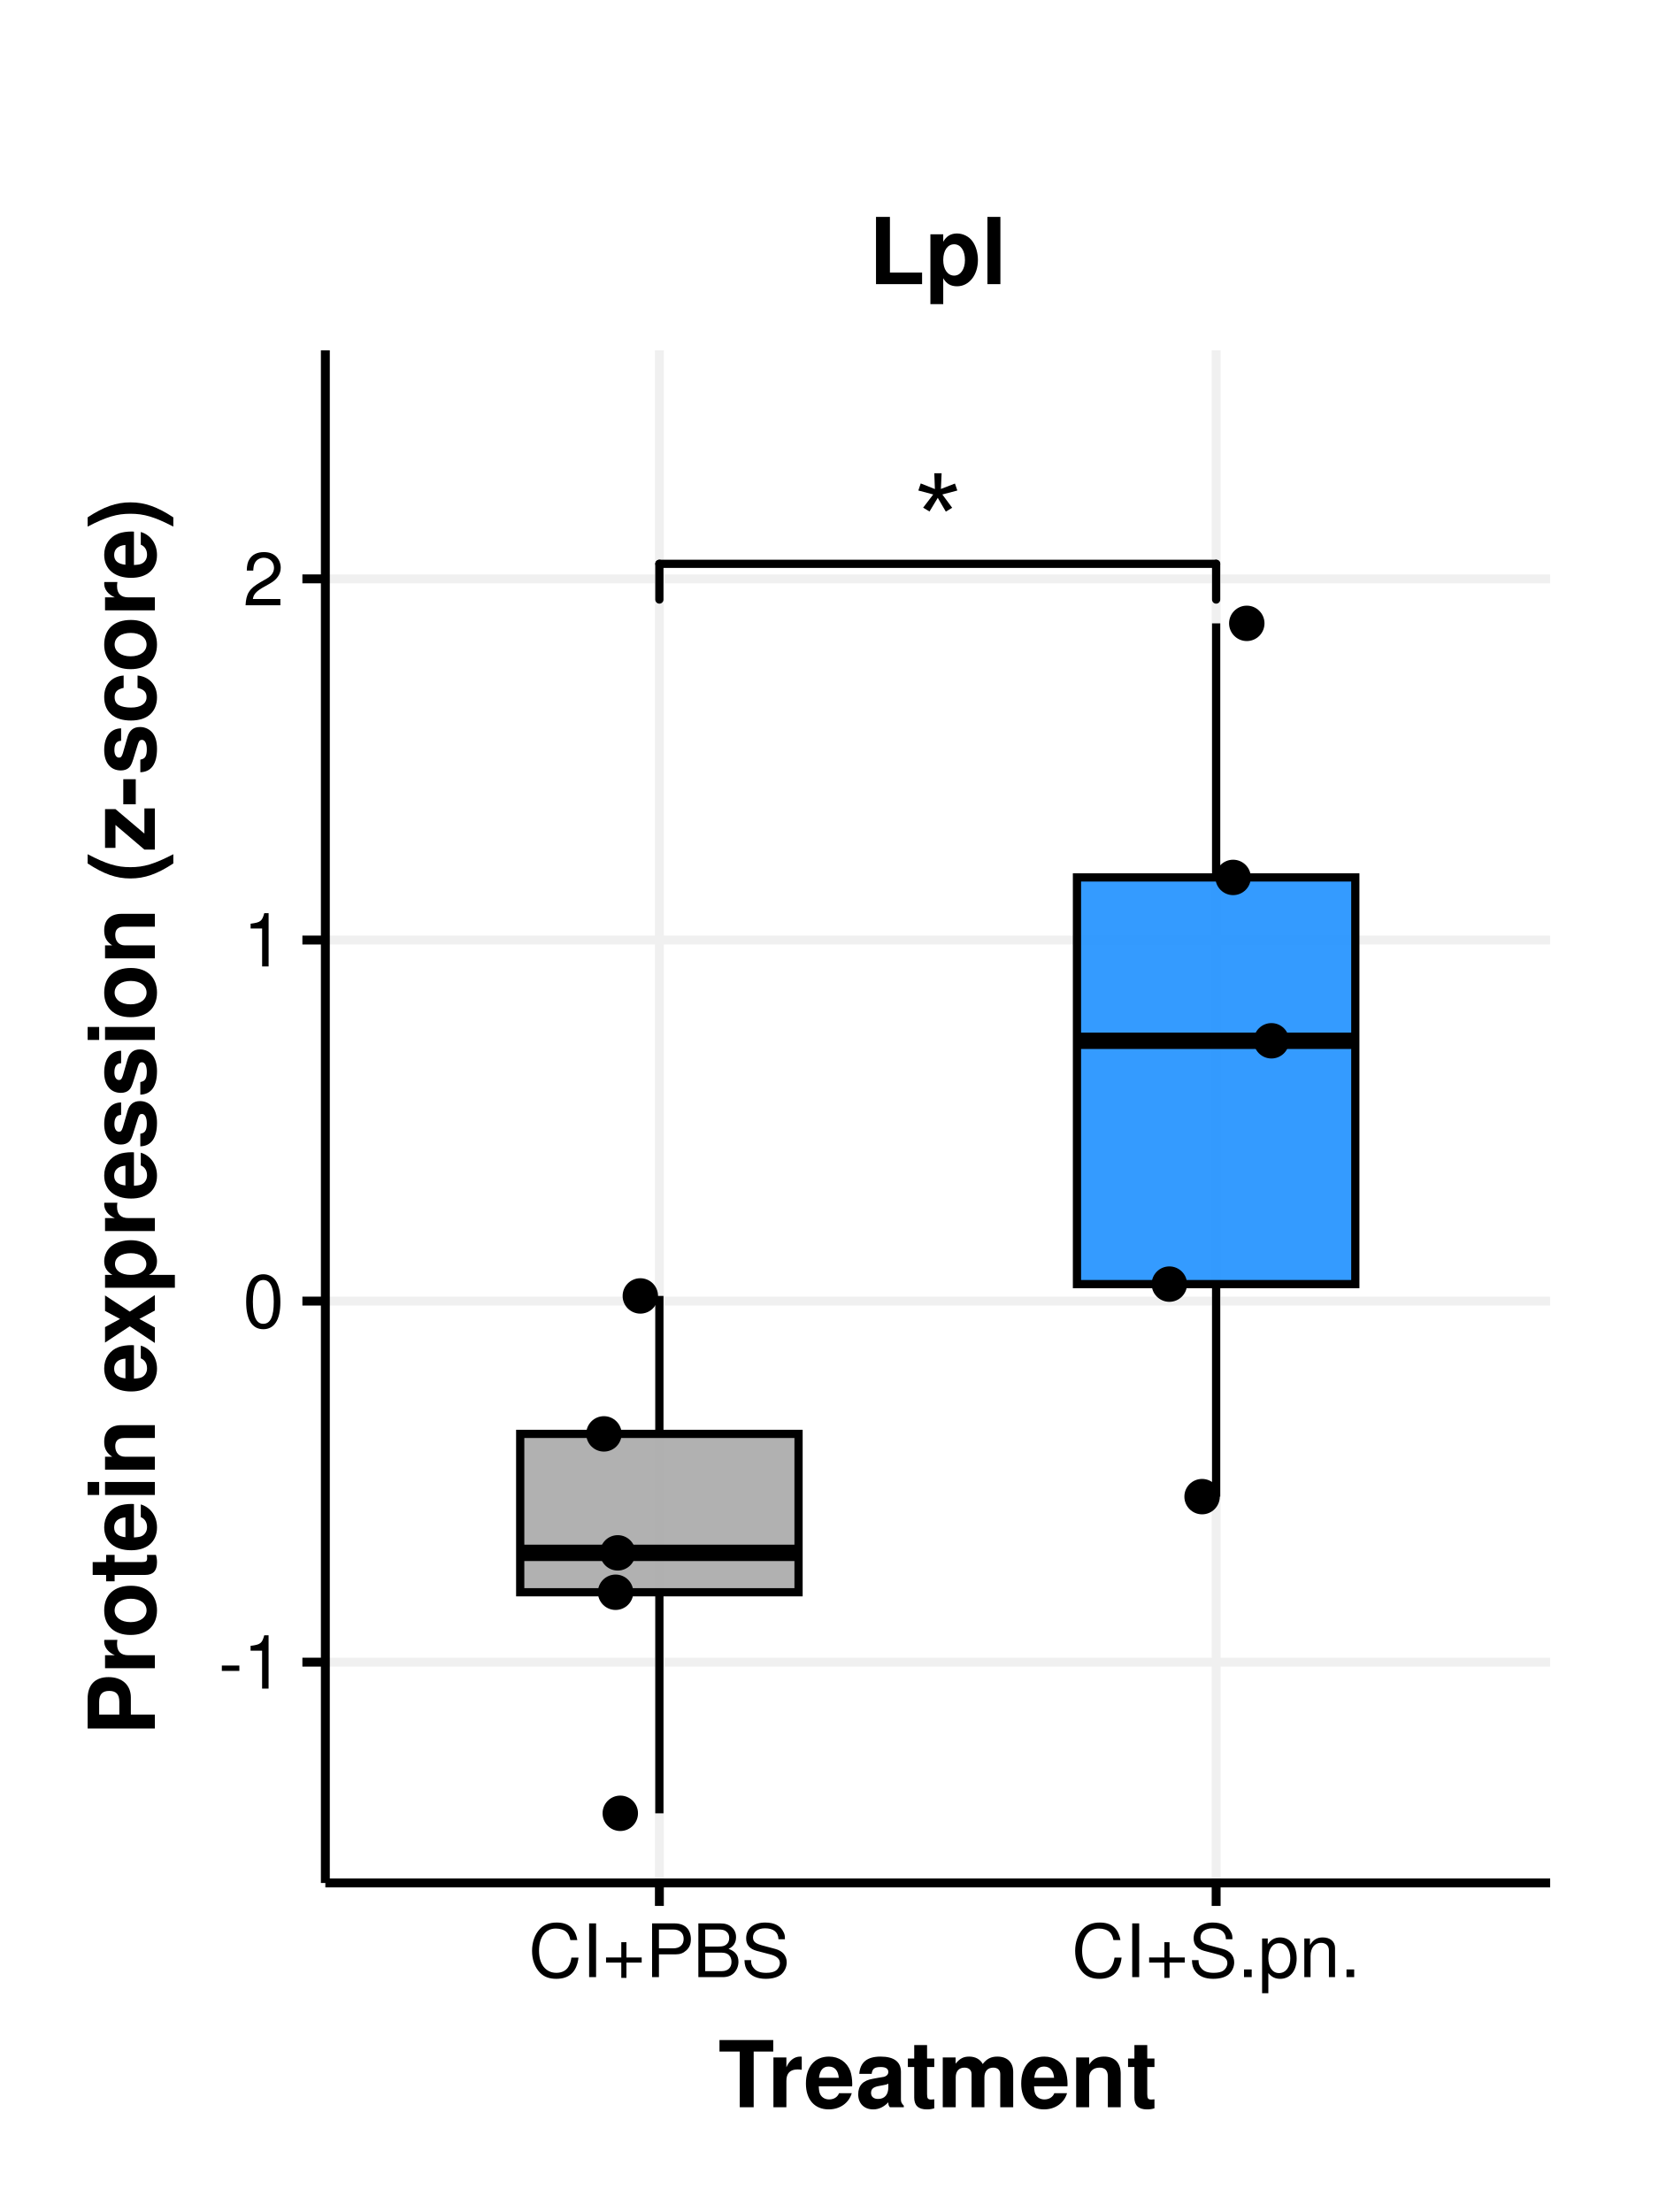
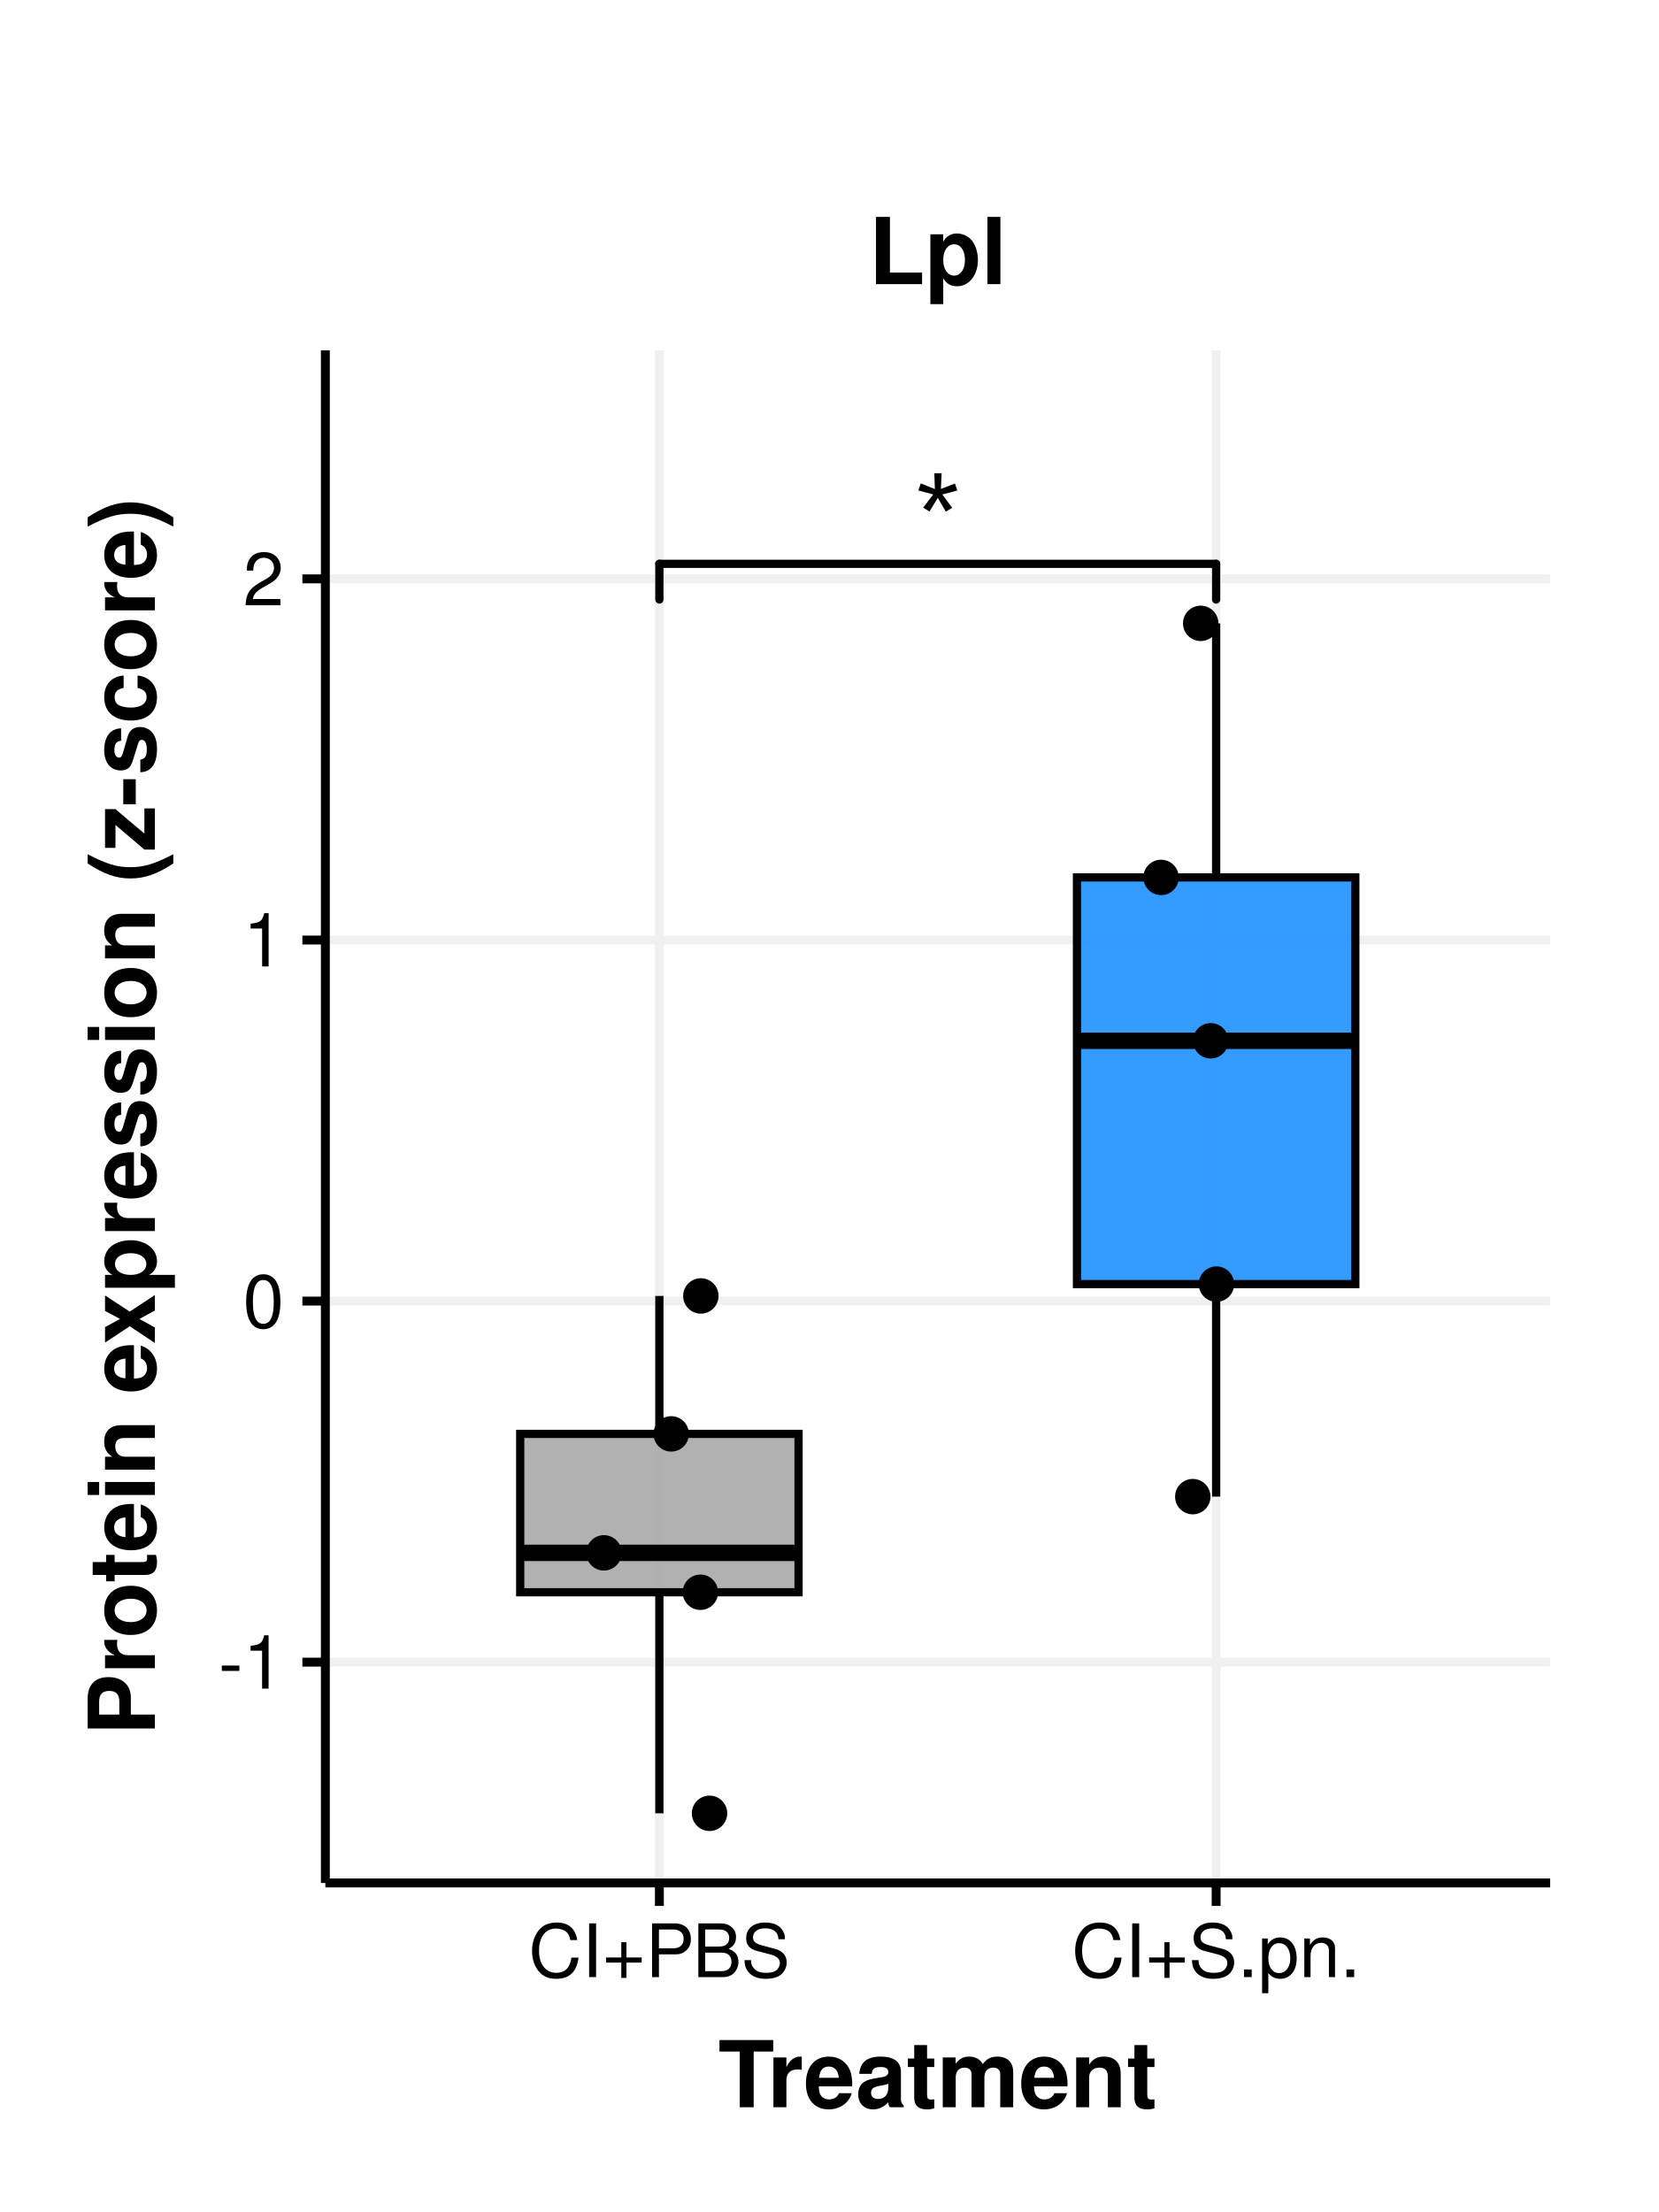
<svg xmlns="http://www.w3.org/2000/svg" class="svglite" width="216.00pt" height="288.00pt" viewBox="0 0 216.00 288.00">
  <defs>
    <style type="text/css">
    .svglite line, .svglite polyline, .svglite polygon, .svglite path, .svglite rect, .svglite circle {
      fill: none;
      stroke: #000000;
      stroke-linecap: round;
      stroke-linejoin: round;
      stroke-miterlimit: 10.00;
    }
    .svglite text {
      white-space: pre;
    }
  </style>
  </defs>
  <rect width="100%" height="100%" style="stroke: none; fill: #FFFFFF;" />
  <defs>
    <clipPath id="cpMC4wMHwyMTYuMDB8MC4wMHwyODguMDA=">
      <rect x="0.00" y="0.00" width="216.00" height="288.00" />
    </clipPath>
  </defs>
  <g clip-path="url(#cpMC4wMHwyMTYuMDB8MC4wMHwyODguMDA=)">
    <rect x="0.00" y="0.00" width="216.00" height="288.00" style="stroke-width: 1.16; stroke: none; fill: #FFFFFF;" />
  </g>
  <defs>
    <clipPath id="cpNDIuMzZ8MjAxLjgzfDQ1LjYxfDI0NS4xNg==">
      <rect x="42.36" y="45.61" width="159.46" height="199.55" />
    </clipPath>
  </defs>
  <g clip-path="url(#cpNDIuMzZ8MjAxLjgzfDQ1LjYxfDI0NS4xNg==)">
    <rect x="42.36" y="45.61" width="159.46" height="199.55" style="stroke-width: 1.16; stroke: none; fill: #FFFFFF;" />
    <polyline points="42.36,216.41 201.83,216.41 " style="stroke-width: 1.16; stroke: #F0F0F0; stroke-linecap: butt;" />
    <polyline points="42.36,169.40 201.83,169.40 " style="stroke-width: 1.16; stroke: #F0F0F0; stroke-linecap: butt;" />
    <polyline points="42.36,122.39 201.83,122.39 " style="stroke-width: 1.16; stroke: #F0F0F0; stroke-linecap: butt;" />
    <polyline points="42.36,75.37 201.83,75.37 " style="stroke-width: 1.16; stroke: #F0F0F0; stroke-linecap: butt;" />
    <polyline points="85.85,245.16 85.85,45.61 " style="stroke-width: 1.16; stroke: #F0F0F0; stroke-linecap: butt;" />
    <polyline points="158.34,245.16 158.34,45.61 " style="stroke-width: 1.16; stroke: #F0F0F0; stroke-linecap: butt;" />
    <text x="122.10" y="71.41" text-anchor="middle" style="font-size: 14.23px; font-family: &quot;Arial&quot;;" textLength="5.54px" lengthAdjust="spacingAndGlyphs">*</text>
    <line x1="85.85" y1="78.06" x2="85.85" y2="73.41" style="stroke-width: 1.07;" />
    <line x1="85.85" y1="73.41" x2="158.34" y2="73.41" style="stroke-width: 1.07;" />
    <line x1="158.34" y1="73.41" x2="158.34" y2="78.06" style="stroke-width: 1.07;" />
    <line x1="85.85" y1="186.69" x2="85.85" y2="168.73" style="stroke-width: 1.07; stroke-linecap: butt;" />
    <line x1="85.85" y1="207.31" x2="85.85" y2="236.09" style="stroke-width: 1.07; stroke-linecap: butt;" />
    <polygon points="67.73,186.69 67.73,207.31 103.97,207.31 103.97,186.69 67.73,186.69 " style="stroke-width: 1.07; stroke-linecap: butt; stroke-linejoin: miter; fill: #A9A9A9; fill-opacity: 0.90;" />
    <line x1="67.73" y1="202.18" x2="103.97" y2="202.18" style="stroke-width: 2.13; stroke-linecap: butt; stroke-linejoin: miter;" />
    <line x1="158.34" y1="114.24" x2="158.34" y2="81.16" style="stroke-width: 1.07; stroke-linecap: butt;" />
    <line x1="158.34" y1="167.19" x2="158.34" y2="194.86" style="stroke-width: 1.07; stroke-linecap: butt;" />
    <polygon points="140.22,114.24 140.22,167.19 176.46,167.19 176.46,114.24 140.22,114.24 " style="stroke-width: 1.07; stroke-linecap: butt; stroke-linejoin: miter; fill: #1E90FF; fill-opacity: 0.90;" />
    <line x1="140.22" y1="135.51" x2="176.46" y2="135.51" style="stroke-width: 2.13; stroke-linecap: butt; stroke-linejoin: miter;" />
-     <circle cx="80.43" cy="202.18" r="1.95" style="stroke-width: 0.71; fill: #000000;" />
-     <circle cx="83.37" cy="168.73" r="1.95" style="stroke-width: 0.71; fill: #000000;" />
-     <circle cx="80.76" cy="236.09" r="1.95" style="stroke-width: 0.71; fill: #000000;" />
-     <circle cx="78.63" cy="186.69" r="1.95" style="stroke-width: 0.71; fill: #000000;" />
-     <circle cx="80.15" cy="207.31" r="1.95" style="stroke-width: 0.71; fill: #000000;" />
-     <circle cx="160.55" cy="114.24" r="1.95" style="stroke-width: 0.71; fill: #000000;" />
-     <circle cx="165.54" cy="135.51" r="1.95" style="stroke-width: 0.71; fill: #000000;" />
-     <circle cx="162.33" cy="81.16" r="1.95" style="stroke-width: 0.71; fill: #000000;" />
-     <circle cx="156.51" cy="194.86" r="1.95" style="stroke-width: 0.71; fill: #000000;" />
-     <circle cx="152.25" cy="167.19" r="1.95" style="stroke-width: 0.71; fill: #000000;" />
+     <circle cx="78.63" cy="202.18" r="1.95" style="stroke-width: 0.71; fill: #000000;" />
+     <circle cx="91.25" cy="168.73" r="1.95" style="stroke-width: 0.71; fill: #000000;" />
+     <circle cx="92.38" cy="236.09" r="1.95" style="stroke-width: 0.71; fill: #000000;" />
+     <circle cx="87.39" cy="186.69" r="1.95" style="stroke-width: 0.71; fill: #000000;" />
+     <circle cx="91.19" cy="207.31" r="1.95" style="stroke-width: 0.71; fill: #000000;" />
+     <circle cx="151.17" cy="114.24" r="1.95" style="stroke-width: 0.71; fill: #000000;" />
+     <circle cx="157.63" cy="135.51" r="1.95" style="stroke-width: 0.71; fill: #000000;" />
+     <circle cx="156.33" cy="81.16" r="1.95" style="stroke-width: 0.71; fill: #000000;" />
+     <circle cx="155.30" cy="194.86" r="1.95" style="stroke-width: 0.71; fill: #000000;" />
+     <circle cx="158.38" cy="167.19" r="1.95" style="stroke-width: 0.71; fill: #000000;" />
    <rect x="42.36" y="45.61" width="159.46" height="199.55" style="stroke-width: 1.16; stroke: none;" />
  </g>
  <g clip-path="url(#cpMC4wMHwyMTYuMDB8MC4wMHwyODguMDA=)">
    <polyline points="42.36,245.16 42.36,45.61 " style="stroke-width: 1.16; stroke-linecap: butt;" />
    <text x="36.98" y="219.85" text-anchor="end" style="font-size: 9.60px; font-family: &quot;Helvetica&quot;;" textLength="8.53px" lengthAdjust="spacingAndGlyphs">-1</text>
    <text x="36.98" y="172.84" text-anchor="end" style="font-size: 9.60px; font-family: &quot;Helvetica&quot;;" textLength="5.34px" lengthAdjust="spacingAndGlyphs">0</text>
    <text x="36.98" y="125.83" text-anchor="end" style="font-size: 9.60px; font-family: &quot;Helvetica&quot;;" textLength="5.34px" lengthAdjust="spacingAndGlyphs">1</text>
    <text x="36.98" y="78.82" text-anchor="end" style="font-size: 9.60px; font-family: &quot;Helvetica&quot;;" textLength="5.34px" lengthAdjust="spacingAndGlyphs">2</text>
    <polyline points="39.37,216.41 42.36,216.41 " style="stroke-width: 1.16; stroke-linecap: butt;" />
    <polyline points="39.37,169.40 42.36,169.40 " style="stroke-width: 1.16; stroke-linecap: butt;" />
    <polyline points="39.37,122.39 42.36,122.39 " style="stroke-width: 1.16; stroke-linecap: butt;" />
    <polyline points="39.37,75.37 42.36,75.37 " style="stroke-width: 1.16; stroke-linecap: butt;" />
    <polyline points="42.36,245.16 201.83,245.16 " style="stroke-width: 1.16; stroke-linecap: butt;" />
    <polyline points="85.85,248.15 85.85,245.16 " style="stroke-width: 1.16; stroke-linecap: butt;" />
    <polyline points="158.34,248.15 158.34,245.16 " style="stroke-width: 1.16; stroke-linecap: butt;" />
    <text x="85.85" y="257.42" text-anchor="middle" style="font-size: 9.60px; font-family: &quot;Helvetica&quot;;" textLength="34.39px" lengthAdjust="spacingAndGlyphs">CI+PBS</text>
    <text x="158.34" y="257.42" text-anchor="middle" style="font-size: 9.60px; font-family: &quot;Helvetica&quot;;" textLength="37.59px" lengthAdjust="spacingAndGlyphs">CI+S.pn.</text>
    <text x="122.10" y="274.36" text-anchor="middle" style="font-size: 12.00px; font-weight: bold; font-family: &quot;Helvetica&quot;;" textLength="58.02px" lengthAdjust="spacingAndGlyphs">Treatment</text>
    <text transform="translate(20.16,145.39) rotate(-90)" text-anchor="middle" style="font-size: 12.00px; font-weight: bold; font-family: &quot;Helvetica&quot;;" textLength="161.39px" lengthAdjust="spacingAndGlyphs">Protein expression (z-score)</text>
    <text x="122.10" y="36.99" text-anchor="middle" style="font-size: 12.00px; font-weight: bold; font-family: &quot;Helvetica&quot;;" textLength="17.99px" lengthAdjust="spacingAndGlyphs">Lpl</text>
  </g>
</svg>
